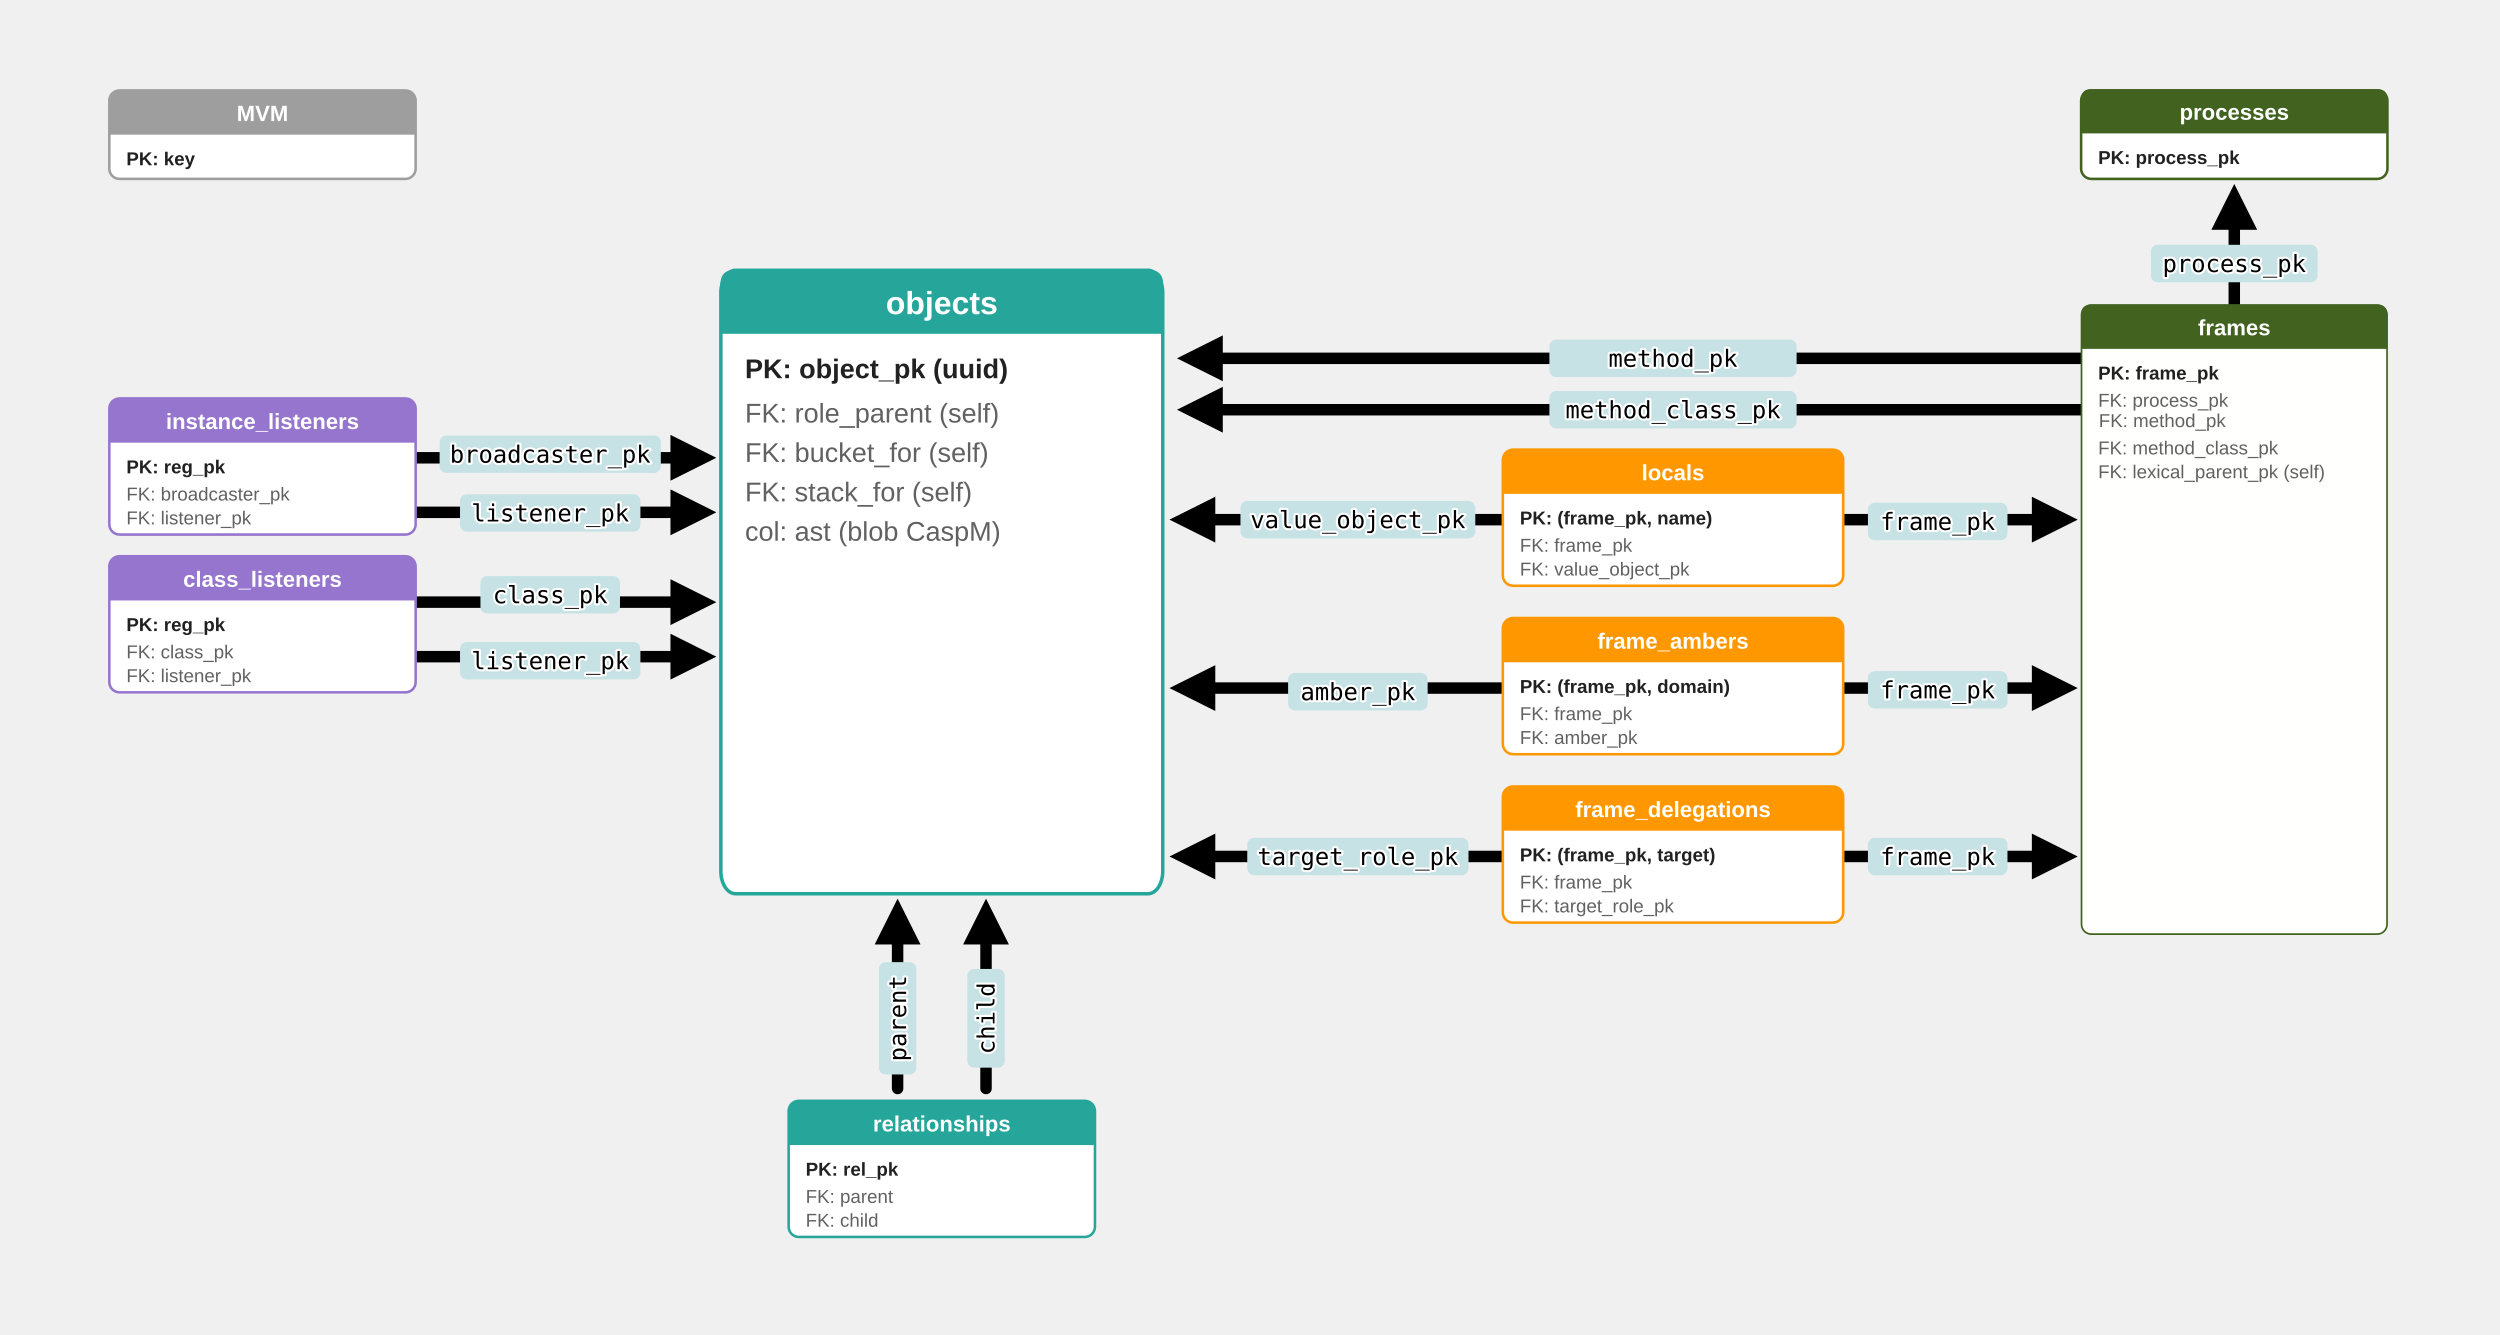
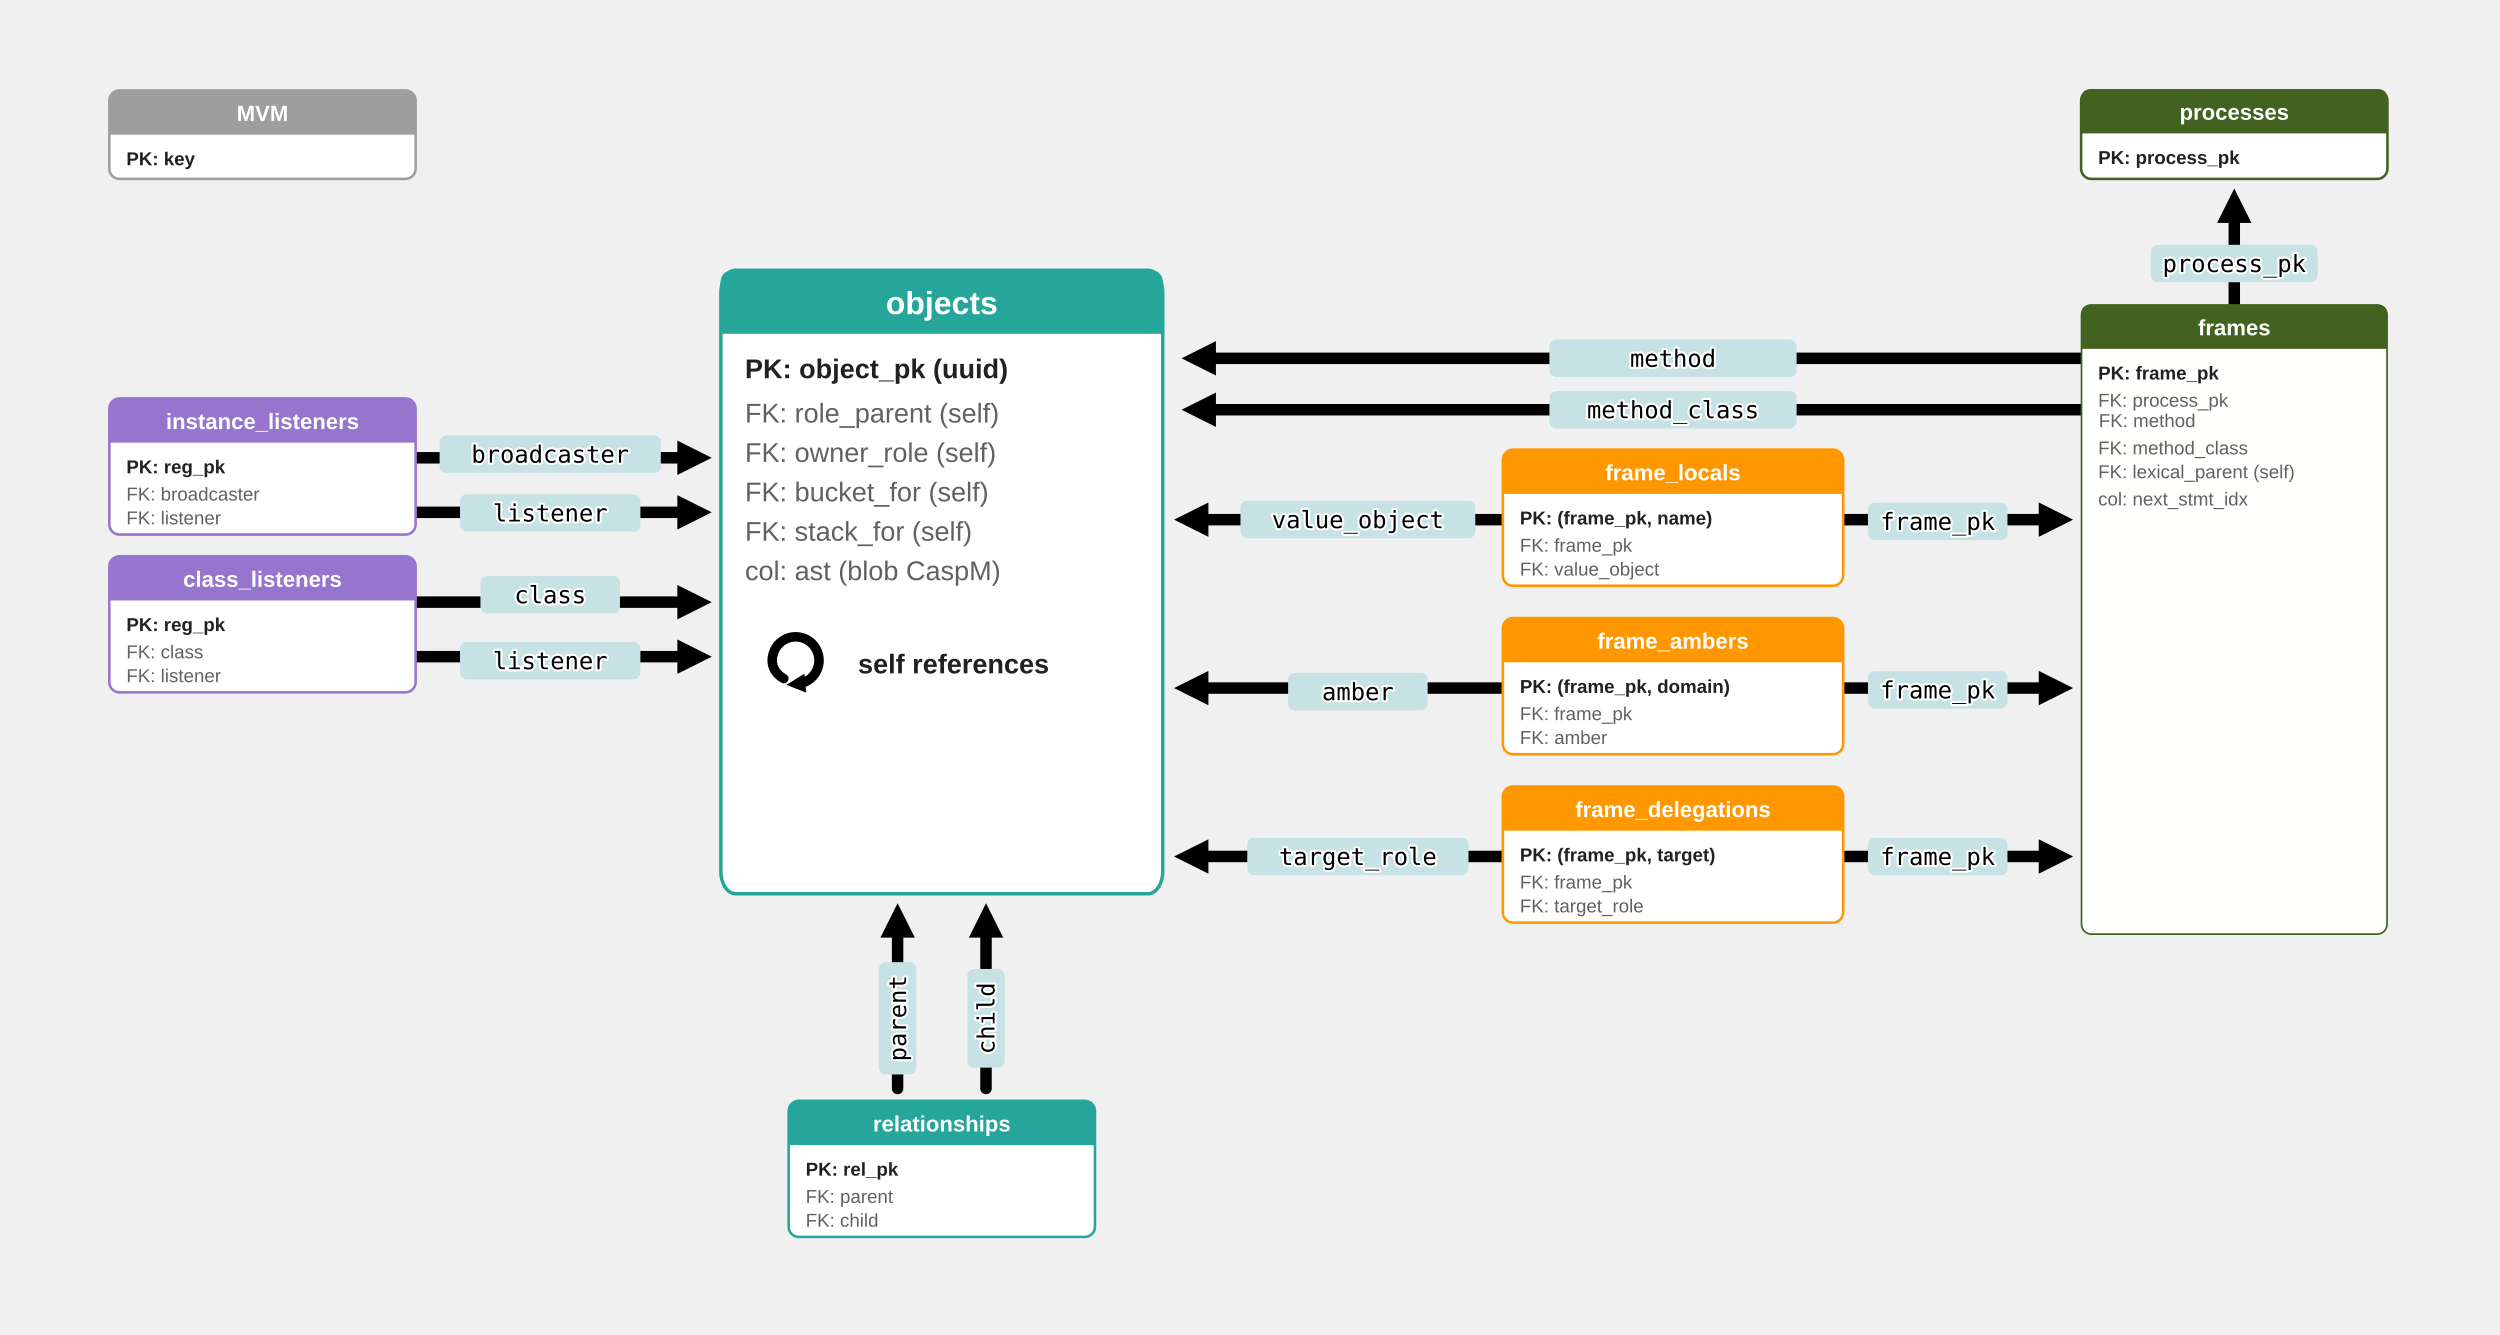
- <svg xmlns="http://www.w3.org/2000/svg" viewBox="0 0 1469.063 784.029" width="1469.063" role="img" aria-label="MVM entity-relationship diagram. Ten tables grouped into: MVM marker (gray), object graph (objects and relationships, teal), listeners (instance_listeners and class_listeners, purple), execution (processes and frames, green), and frame-attached (locals, frame_delegations, frame_ambers, orange). Foreign keys drawn as curved gray lines with arrowheads. Self-referential foreign keys are noted with (self) inside the table." version="1.1" id="svg707" height="784.029">
+ <svg xmlns="http://www.w3.org/2000/svg" viewBox="0 0 1469.063 784.029" width="1469.063" role="img" aria-label="MVM entity-relationship diagram. Ten tables grouped into: MVM marker (gray), object graph (objects and relationships, teal), listeners (instance_listeners and class_listeners, purple), execution (processes and frames, green), and frame-attached (frame_locals, frame_delegations, frame_ambers, orange). Foreign keys drawn as curved gray lines with arrowheads. Self-referential foreign keys are noted with (self) inside the table." version="1.1" id="svg707" height="784.029">
  <defs id="defs493">
    <rect x="156.762" y="337.254" width="302.738" height="112.178" id="rect10718" />
-     <marker id="fk-arrow" viewBox="0 0 10 10" refX="6" refY="5" markerWidth="4" markerHeight="4" orient="auto">
+     <marker id="fk-arrow" viewBox="0 0 10 10" refX="6" refY="5" markerWidth="3" markerHeight="3" orient="auto" preserveAspectRatio="xMidYMid">
      <path d="M 0,0 10,5 0,10 Z" fill="context-stroke" id="path13238" />
    </marker>
    <style type="text/css" id="style14617">
      .fk-arrow {
        fill: none;
        stroke: #000000;
        stroke-width: 6.735;
        stroke-linecap: round;
        stroke-linejoin: round;
        marker-end: url(#fk-arrow);
        paint-order: stroke fill markers;
      }
      .fk-label-rect {
        fill: #c7e2e4;
        stroke: none;
      }
      .fk-label-text {
        font-family: 'DejaVu Sans Mono', monospace;
        font-size: 14px;
        fill: #000000;
        stroke: #ffffff;
        stroke-width: 2.5;
        paint-order: stroke fill markers;
        stroke-linejoin: round;
        text-anchor: middle;
      }
    </style>
+     <marker id="fk-arrow-3" viewBox="0 0 10 10" refX="4" refY="5" markerWidth="2" markerHeight="2" orient="auto" preserveAspectRatio="xMidYMid">
+       <path d="M 0,0 10,5 0,10 Z" fill="context-stroke" id="path13238-6" />
+     </marker>
  </defs>
  <g id="layer2" transform="translate(-53.8439,-181.9507)" />
  <g id="layer1" transform="translate(-53.8439,-181.9507)">
    <path class="fk-arrow" d="M 284.033,567.829 H 463.989" id="path6519" />
    <path class="fk-arrow" d="M 284.033,535.788 H 463.989" id="path6521" />
    <g transform="translate(517.2718,828.8164)" id="g589" style="font-family:'Helvetica Neue', Arial, sans-serif">
      <rect x="0" y="0" width="180" height="80" rx="6" ry="6" fill="#ffffff" stroke="#26a69a" stroke-width="1.5" id="rect577" />
      <path d="M 0,6 Q 0,0 6,0 h 168 q 6,0 6,6 V 26 H 0 Z" fill="#26a69a" id="path579" />
      <text x="90" y="18" text-anchor="middle" font-size="13px" font-weight="700" fill="#ffffff" id="text581">relationships</text>
      <text x="10" y="44" font-size="11px" font-weight="700" fill="#212121" id="text583">PK: rel_pk</text>
      <text x="10" y="60" font-size="11px" fill="#616161" id="text585">FK: parent</text>
      <text x="10" y="74" font-size="11px" fill="#616161" id="text587">FK: child</text>
    </g>
    <g transform="matrix(1.445779,0,0,1.4474,477.1517,340.4862)" id="g575" style="font-family:'Helvetica Neue', Arial, sans-serif;stroke-width:0.691">
      <rect x="0.195" y="0.195" width="179.61" height="253.124" rx="5.987" ry="9.12" fill="#ffffff" stroke="#26a69a" stroke-width="1.427" id="rect559" />
      <path d="M 0,6 Q 0,0 6,0 h 168 q 6,0 6,6 V 26 H 0 Z" fill="#26a69a" id="path561" style="stroke-width:0.478" />
      <text x="90" y="18" text-anchor="middle" font-size="13px" font-weight="700" fill="#ffffff" id="text563" style="stroke-width:0.478">objects</text>
      <text x="10" y="44" font-size="11px" font-weight="700" fill="#212121" id="text565" style="stroke-width:0.478">PK: object_pk (uuid)</text>
      <text x="10" y="62" font-size="11px" fill="#616161" id="text567" style="stroke-width:0.478">FK: role_parent (self)</text>
-       <text x="10" y="78" font-size="11px" fill="#616161" id="text569" style="stroke-width:0.478">FK: bucket_for (self)</text>
-       <text x="10" y="94" font-size="11px" fill="#616161" id="text571" style="stroke-width:0.478">FK: stack_for (self)</text>
-       <text x="10" y="110" font-size="11px" fill="#616161" id="text-ast" style="stroke-width:0.478">col: ast (blob CaspM)</text>
+       <text x="10" y="78" font-size="11px" fill="#616161" id="text-owner-role" style="stroke-width:0.478">FK: owner_role (self)</text>
+       <text x="10" y="94" font-size="11px" fill="#616161" id="text569" style="stroke-width:0.478">FK: bucket_for (self)</text>
+       <text x="10" y="110" font-size="11px" fill="#616161" id="text571" style="stroke-width:0.478">FK: stack_for (self)</text>
+       <text x="10" y="126" font-size="11px" fill="#616161" id="text-ast" style="stroke-width:0.478">col: ast (blob CaspM)</text>
+       <path id="path314" style="fill:none;stroke:#000001;stroke-width:3.871;stroke-linecap:round;stroke-linejoin:round;marker-end:url(#fk-arrow-3);paint-order:stroke fill markers;stop-color:#000000" d="m 25.764,165.953 c -4.098,-2.311 -5.709,-6.326 -4.053,-10.752 1.656,-4.426 6.276,-6.968 10.869,-5.98 4.592,0.988 7.778,5.21 7.493,9.931 -0.284,4.722 -3.953,8.524 -8.63,8.947" />
+       <text x="55.947" y="163.84" font-size="11px" font-weight="700" fill="#212121" id="text2608" style="stroke-width:0.478">self references</text>
    </g>
    <g transform="translate(377.1659,531.4472)" id="fk-label-2">
      <rect x="-41" y="-11" width="82" height="22" rx="4" ry="4" class="fk-label-rect" id="rect11562" />
-       <text x="0" y="5" class="fk-label-text" id="text11564">class_pk</text>
+       <text x="0" y="5" class="fk-label-text" id="text11564">class</text>
    </g>
    <g transform="translate(377.1659,570.1906)" id="fk-label-5">
      <rect x="-53" y="-11" width="106" height="22" rx="4" ry="4" class="fk-label-rect" id="rect11577" />
-       <text x="0" y="5" class="fk-label-text" id="text11579">listener_pk</text>
+       <text x="0" y="5" class="fk-label-text" id="text11579">listener</text>
    </g>
    <g id="g1371" transform="translate(36.97739,24.5237)">
      <path class="fk-arrow" d="M 544.317,797.065 V 696.27" id="path2135" />
      <path class="fk-arrow" d="M 596.272,797.065 V 696.27" id="path-relationships-objects-2" />
      <g transform="translate(544.32,755.81) rotate(-90)" id="fk-label-parent">
        <rect x="-33" y="-11" width="66" height="22" rx="4" ry="4" class="fk-label-rect" id="rect-fk-label-parent" />
        <text x="0" y="5" class="fk-label-text" id="text-fk-label-parent">parent</text>
      </g>
      <g transform="translate(596.27,755.81) rotate(-90)" id="fk-label-9">
        <rect x="-29" y="-11" width="58" height="22" rx="4" ry="4" class="fk-label-rect" id="rect11597" />
        <text x="0" y="5" class="fk-label-text" id="text11599">child</text>
      </g>
    </g>
    <g id="g1581" transform="translate(27.00009,56.5237)">
      <path class="fk-arrow" d="M 1264.067,335.985 H 729.225" id="path-frames-objects" />
      <g id="g964" transform="translate(45.75885,71.72351)">
        <rect x="891.549" y="253.262" width="145.273" height="22" rx="4" ry="4" class="fk-label-rect" id="rect11622" style="stroke-width:1" />
-         <text x="964.186" y="269.262" class="fk-label-text" id="text11624">method_pk</text>
+         <text x="964.186" y="269.262" class="fk-label-text" id="text11624">method</text>
      </g>
    </g>
    <path class="fk-arrow" d="M 284.033,482.999 H 463.989" id="path14365" />
    <path class="fk-arrow" d="M 284.033,450.959 H 463.989" id="path14367" />
    <g transform="translate(377.1659,448.8423)" id="fk-label-4">
      <rect x="-65" y="-11" width="130" height="22" rx="4" ry="4" class="fk-label-rect" id="rect11572" />
-       <text x="0" y="5" class="fk-label-text" id="text11574">broadcaster_pk</text>
+       <text x="0" y="5" class="fk-label-text" id="text11574">broadcaster</text>
    </g>
    <g transform="translate(377.1659,483.3863)" id="fk-label-3">
      <rect x="-53" y="-11" width="106" height="22" rx="4" ry="4" class="fk-label-rect" id="rect11567" />
-       <text x="0" y="5" class="fk-label-text" id="text11569">listener_pk</text>
+       <text x="0" y="5" class="fk-label-text" id="text11569">listener</text>
    </g>
    <g transform="translate(118.0823,235.073)" id="g529" style="font-family:'Helvetica Neue', Arial, sans-serif">
      <rect x="0" y="0" width="180" height="52" rx="6" ry="6" fill="#ffffff" stroke="#9e9e9e" stroke-width="1.5" id="rect521" />
      <path d="M 0,6 Q 0,0 6,0 h 168 q 6,0 6,6 V 26 H 0 Z" fill="#9e9e9e" id="path523" />
      <text x="90" y="18" text-anchor="middle" font-size="13px" font-weight="700" fill="#ffffff" id="text525">MVM</text>
      <text x="10" y="44" font-size="11px" font-weight="700" fill="#212121" id="text527">PK: key</text>
    </g>
    <g id="g3183" transform="translate(78.88873,258.7579)">
      <g transform="translate(39.19357,157.3178)" id="g543" style="font-family:'Helvetica Neue', Arial, sans-serif">
        <rect x="0" y="0" width="180" height="80" rx="6" ry="6" fill="#ffffff" stroke="#9575cd" stroke-width="1.5" id="rect531" />
        <path d="M 0,6 Q 0,0 6,0 h 168 q 6,0 6,6 V 26 H 0 Z" fill="#9575cd" id="path533" />
        <text x="90" y="18" text-anchor="middle" font-size="13px" font-weight="700" fill="#ffffff" id="text535">instance_listeners</text>
        <text x="10" y="44" font-size="11px" font-weight="700" fill="#212121" id="text537">PK: reg_pk</text>
-         <text x="10" y="60" font-size="11px" fill="#616161" id="text539">FK: broadcaster_pk</text>
-         <text x="10" y="74" font-size="11px" fill="#616161" id="text541">FK: listener_pk</text>
+         <text x="10" y="60" font-size="11px" fill="#616161" id="text539">FK: broadcaster</text>
+         <text x="10" y="74" font-size="11px" fill="#616161" id="text541">FK: listener</text>
      </g>
      <g transform="translate(39.19357,250.0296)" id="g557" style="font-family:'Helvetica Neue', Arial, sans-serif">
        <rect x="0" y="0" width="180" height="80" rx="6" ry="6" fill="#ffffff" stroke="#9575cd" stroke-width="1.5" id="rect545" />
        <path d="M 0,6 Q 0,0 6,0 h 168 q 6,0 6,6 V 26 H 0 Z" fill="#9575cd" id="path547" />
        <text x="90" y="18" text-anchor="middle" font-size="13px" font-weight="700" fill="#ffffff" id="text549">class_listeners</text>
        <text x="10" y="44" font-size="11px" font-weight="700" fill="#212121" id="text551">PK: reg_pk</text>
-         <text x="10" y="60" font-size="11px" fill="#616161" id="text553">FK: class_pk</text>
-         <text x="10" y="74" font-size="11px" fill="#616161" id="text555">FK: listener_pk</text>
+         <text x="10" y="60" font-size="11px" fill="#616161" id="text553">FK: class</text>
+         <text x="10" y="74" font-size="11px" fill="#616161" id="text555">FK: listener</text>
      </g>
    </g>
    <g id="g1124" transform="translate(27.00009,56.5237)">
      <g id="g614" transform="translate(0,48.55791)">
        <path class="fk-arrow" d="M 926.062,580.164 H 724.817" id="path14787" />
        <g transform="translate(824.7691,580.1638)" id="fk-label-8">
          <rect x="-65" y="-11" width="130" height="22" rx="4" ry="4" class="fk-label-rect" id="rect11592" />
-           <text x="0" y="5" class="fk-label-text" id="text11594">target_role_pk</text>
+           <text x="0" y="5" class="fk-label-text" id="text11594">target_role</text>
        </g>
      </g>
      <g id="g620" transform="translate(0,48.55791)">
        <path class="fk-arrow" d="m 1089.19,580.164 h 147.788" id="path14843" />
        <g transform="translate(1165.489,580.1638)" id="fk-label-7">
          <rect x="-41" y="-11" width="82" height="22" rx="4" ry="4" class="fk-label-rect" id="rect11587" />
          <text x="0" y="5" class="fk-label-text" id="text11589" style="stroke-linejoin:round">frame_pk</text>
        </g>
      </g>
      <g transform="translate(909.9445,587.5678)" id="g647" style="font-family:'Helvetica Neue', Arial, sans-serif">
        <rect x="0" y="0" width="200" height="80" rx="6" ry="6" fill="#ffffff" stroke="#ff9800" stroke-width="1.5" id="rect635" />
        <path d="M 0,6 Q 0,0 6,0 h 188 q 6,0 6,6 V 26 H 0 Z" fill="#ff9800" id="path637" />
        <text x="100" y="18" text-anchor="middle" font-size="13px" font-weight="700" fill="#ffffff" id="text639">frame_delegations</text>
        <text x="10" y="44" font-size="11px" font-weight="700" fill="#212121" id="text641">PK: (frame_pk, target)</text>
        <text x="10" y="60" font-size="11px" fill="#616161" id="text643">FK: frame_pk</text>
-         <text x="10" y="74" font-size="11px" fill="#616161" id="text645">FK: target_role_pk</text>
+         <text x="10" y="74" font-size="11px" fill="#616161" id="text645">FK: target_role</text>
      </g>
    </g>
    <g id="g568" transform="translate(27.00009,87.30612)">
      <path class="fk-arrow" d="M 926.062,400.006 H 724.817" id="path2135-5" />
      <g transform="translate(824.7691,400.0008)" id="fk-label-10">
        <rect x="-69" y="-11" width="138" height="22" rx="4" ry="4" class="fk-label-rect" id="rect11602" />
-         <text x="0" y="5" class="fk-label-text" id="text11604">value_object_pk</text>
+         <text x="0" y="5" class="fk-label-text" id="text11604">value_object</text>
      </g>
    </g>
    <g id="g586" transform="translate(27.00009,85.27223)">
      <path class="fk-arrow" d="m 1089.19,402.039 h 147.788" id="path4851" />
      <g transform="translate(1165.489,403.0952)" id="fk-label-12">
        <rect x="-41" y="-11" width="82" height="22" rx="4" ry="4" class="fk-label-rect" id="rect11612" />
        <text x="0" y="5" class="fk-label-text" id="text11614">frame_pk</text>
      </g>
    </g>
    <g transform="translate(936.9446,446.1578)" id="g633" style="font-family:'Helvetica Neue', Arial, sans-serif">
      <rect x="0" y="0" width="200" height="80" rx="6" ry="6" fill="#ffffff" stroke="#ff9800" stroke-width="1.5" id="rect621" />
      <path d="M 0,6 Q 0,0 6,0 h 188 q 6,0 6,6 V 26 H 0 Z" fill="#ff9800" id="path623" />
-       <text x="100" y="18" text-anchor="middle" font-size="13px" font-weight="700" fill="#ffffff" id="text625">locals</text>
+       <text x="100" y="18" text-anchor="middle" font-size="13px" font-weight="700" fill="#ffffff" id="text625">frame_locals</text>
      <text x="10" y="44" font-size="11px" font-weight="700" fill="#212121" id="text627">PK: (frame_pk, name)</text>
      <text x="10" y="60" font-size="11px" fill="#616161" id="text629">FK: frame_pk</text>
-       <text x="10" y="74" font-size="11px" fill="#616161" id="text631">FK: value_object_pk</text>
+       <text x="10" y="74" font-size="11px" fill="#616161" id="text631">FK: value_object</text>
    </g>
    <g id="g1105" transform="translate(27.00009,47.88603)">
      <g id="g592" transform="translate(0,69.28649)">
        <path class="fk-arrow" d="M 926.062,469.106 H 724.817" id="path4710" />
        <g transform="translate(824.7691,471.2197)" id="fk-label-11">
          <rect x="-41" y="-11" width="82" height="22" rx="4" ry="4" class="fk-label-rect" id="rect11607" />
-           <text x="0" y="5" class="fk-label-text" id="text11609">amber_pk</text>
+           <text x="0" y="5" class="fk-label-text" id="text11609">amber</text>
        </g>
      </g>
      <g id="g598" transform="translate(0,57.18737)">
        <path class="fk-arrow" d="m 1089.19,481.205 h 147.788" id="path4877" />
        <g transform="translate(1165.489,482.2596)" id="fk-label-13">
          <rect x="-41" y="-11" width="82" height="22" rx="4" ry="4" class="fk-label-rect" id="rect11617" />
          <text x="0" y="5" class="fk-label-text" id="text11619">frame_pk</text>
        </g>
      </g>
      <g transform="translate(909.9445,497.2387)" id="g661" style="font-family:'Helvetica Neue', Arial, sans-serif">
        <rect x="0" y="0" width="200" height="80" rx="6" ry="6" fill="#ffffff" stroke="#ff9800" stroke-width="1.5" id="rect649" />
        <path d="M 0,6 Q 0,0 6,0 h 188 q 6,0 6,6 V 26 H 0 Z" fill="#ff9800" id="path651" />
        <text x="100" y="18" text-anchor="middle" font-size="13px" font-weight="700" fill="#ffffff" id="text653">frame_ambers</text>
        <text x="10" y="44" font-size="11px" font-weight="700" fill="#212121" id="text655">PK: (frame_pk, domain)</text>
        <text x="10" y="60" font-size="11px" fill="#616161" id="text657">FK: frame_pk</text>
-         <text x="10" y="74" font-size="11px" fill="#616161" id="text659">FK: amber_pk</text>
+         <text x="10" y="74" font-size="11px" fill="#616161" id="text659">FK: amber</text>
      </g>
    </g>
    <g id="g1587" transform="translate(27.00009,56.5237)">
      <path class="fk-arrow" d="M 1264.067,366.198 H 729.225" id="path848" />
      <g id="g968" transform="translate(45.75885,68.01128)">
        <rect x="891.549" y="287.187" width="145.273" height="22" rx="4" ry="4" class="fk-label-rect" id="rect850" style="stroke-width:1" />
-         <text x="964.186" y="303.187" class="fk-label-text" id="text852">method_class_pk</text>
+         <text x="964.186" y="303.187" class="fk-label-text" id="text852">method_class</text>
      </g>
    </g>
    <path class="fk-arrow" d="M 1366.763,365.642 V 300.827" id="path5982" />
    <g id="g5101" transform="translate(27.00009,24.5237)">
      <rect x="1249.763" y="210.549" width="180" height="52" rx="6" ry="6" fill="#ffffff" stroke="#42a5f5" stroke-width="1.5" id="rect591" style="font-family:'Helvetica Neue', Arial, sans-serif;stroke:#426320;stroke-opacity:1" />
      <path d="m 1249.763,215.799 q 0,-6 6,-6 h 168 q 6,0 6,6 v 20 h -180 z" fill="#42a5f5" id="path593" style="font-family:'Helvetica Neue', Arial, sans-serif;fill:#426320;fill-opacity:1" />
      <text x="1339.763" y="227.799" text-anchor="middle" font-size="13px" font-weight="700" fill="#ffffff" id="text595" style="font-family:'Helvetica Neue', Arial, sans-serif">processes</text>
      <text x="1259.763" y="253.799" font-size="11px" font-weight="700" fill="#212121" id="text597" style="font-family:'Helvetica Neue', Arial, sans-serif">PK: process_pk</text>
    </g>
    <g id="g4526" transform="translate(27.00009,24.5237)">
      <rect x="1249.994" y="336.67" width="179.538" height="369.682" ry="5.799" fill="#ffffff" stroke="#42a5f5" stroke-width="1.962" id="rect601" style="font-family:'Helvetica Neue', Arial, sans-serif;font-variation-settings:normal;vector-effect:none;fill:#fffffe;fill-opacity:1;stroke:#3f611c;stroke-width:1;stroke-linecap:butt;stroke-linejoin:miter;stroke-miterlimit:4;stroke-dasharray:none;stroke-dashoffset:0;stroke-opacity:1;-inkscape-stroke:none;stop-color:#000000" rx="5.799" />
      <path d="m 1249.763,342.439 q 0,-6 6,-6 h 168 q 6,0 6,6 v 20 h -180 z" fill="#42a5f5" id="path603" style="font-family:'Helvetica Neue', Arial, sans-serif;fill:#426320;fill-opacity:1" />
      <text x="1339.763" y="354.439" text-anchor="middle" font-size="13px" font-weight="700" fill="#ffffff" id="text605" style="font-family:'Helvetica Neue', Arial, sans-serif">frames</text>
      <g id="g4509">
        <text x="1259.763" y="380.439" font-size="11px" font-weight="700" fill="#212121" id="text607" style="font-family:'Helvetica Neue', Arial, sans-serif">PK: frame_pk</text>
        <text x="1259.763" y="396.439" font-size="11px" fill="#616161" id="text609" style="font-family:'Helvetica Neue', Arial, sans-serif">FK: process_pk</text>
-         <text x="1260.136" y="408.388" font-size="11px" fill="#616161" id="text611" style="font-family:'Helvetica Neue', Arial, sans-serif;mix-blend-mode:normal">FK: method_pk</text>
-         <text x="1259.763" y="424.439" font-size="11px" fill="#616161" id="text613" style="font-family:'Helvetica Neue', Arial, sans-serif">FK: method_class_pk</text>
-         <text x="1259.763" y="438.439" font-size="11px" fill="#616161" id="text615" style="font-family:'Helvetica Neue', Arial, sans-serif">FK: lexical_parent_pk (self)</text>
+         <text x="1260.136" y="408.388" font-size="11px" fill="#616161" id="text611" style="font-family:'Helvetica Neue', Arial, sans-serif;mix-blend-mode:normal">FK: method</text>
+         <text x="1259.763" y="424.439" font-size="11px" fill="#616161" id="text613" style="font-family:'Helvetica Neue', Arial, sans-serif">FK: method_class</text>
+         <text x="1259.763" y="438.439" font-size="11px" fill="#616161" id="text615" style="font-family:'Helvetica Neue', Arial, sans-serif">FK: lexical_parent (self)</text>
+         <text x="1259.763" y="454.439" font-size="11px" fill="#616161" id="text-next-stmt-idx" style="font-family:'Helvetica Neue', Arial, sans-serif">col: next_stmt_idx</text>
      </g>
    </g>
    <g transform="translate(1366.763,336.8)" id="fk-label-6">
      <rect x="-49" y="-11" width="98" height="22" rx="4" ry="4" class="fk-label-rect" id="rect11582" />
      <text x="0" y="5" class="fk-label-text" id="text11584">process_pk</text>
    </g>
  </g>
</svg>
